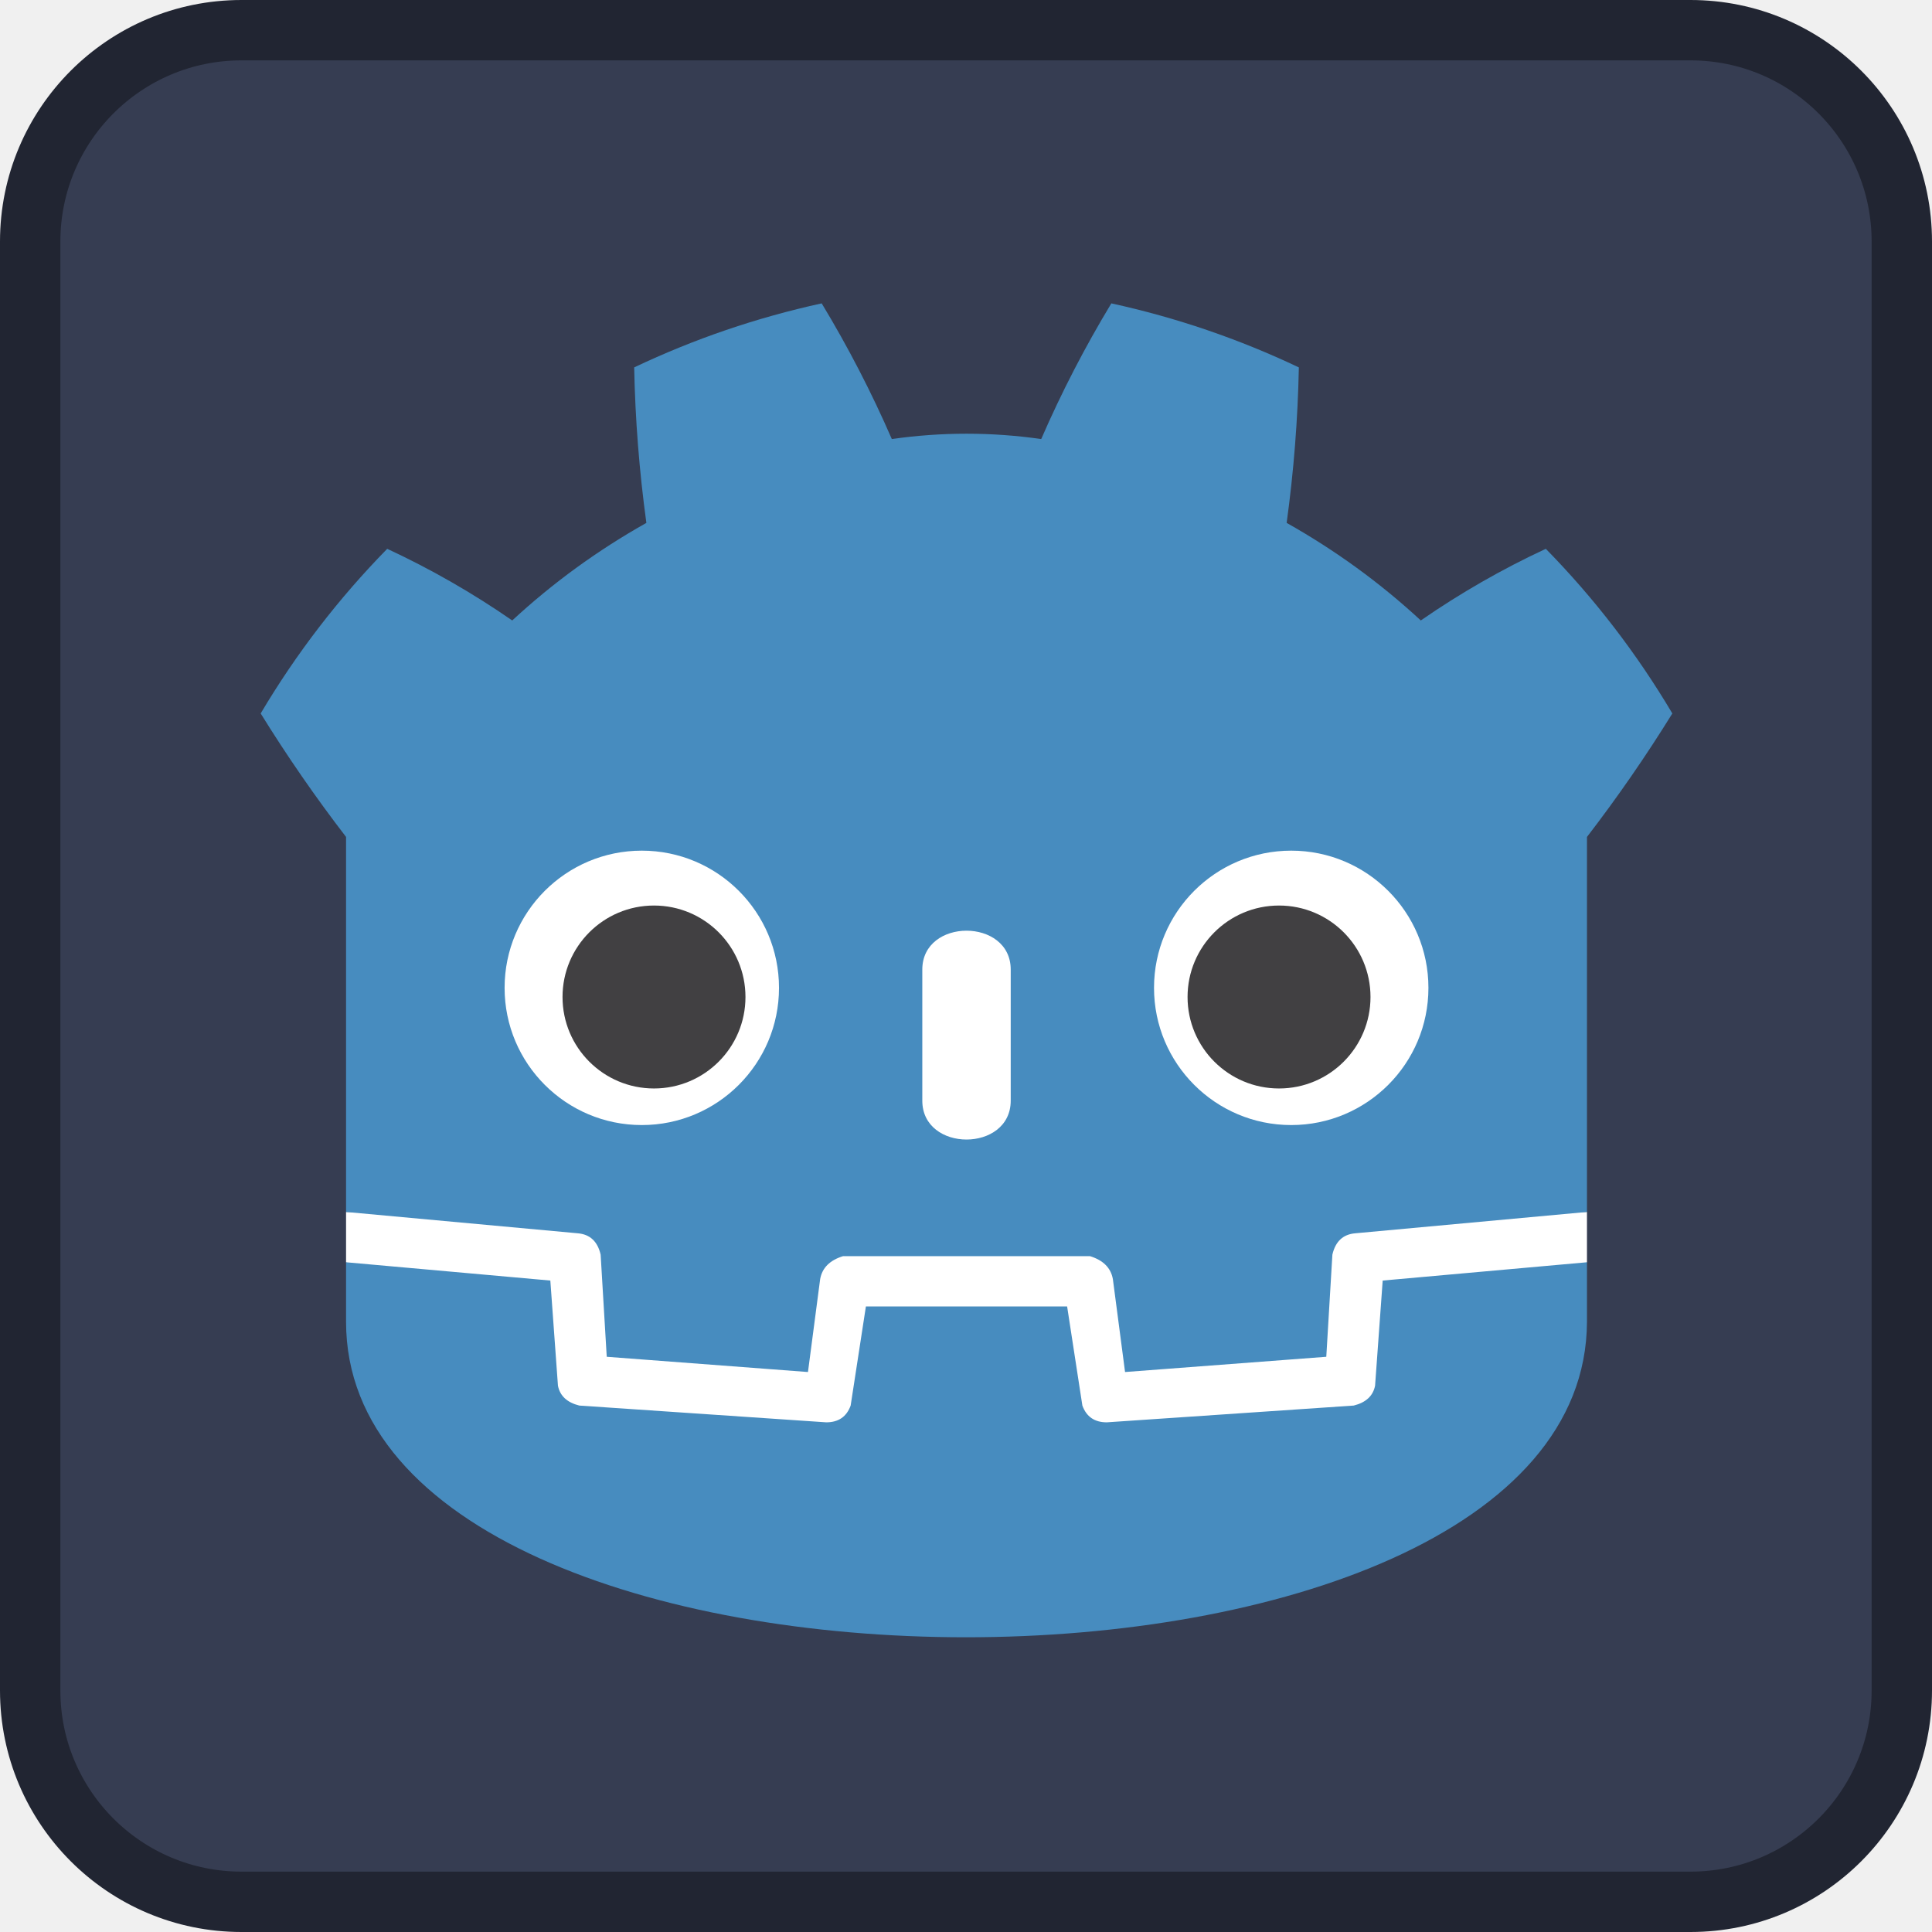
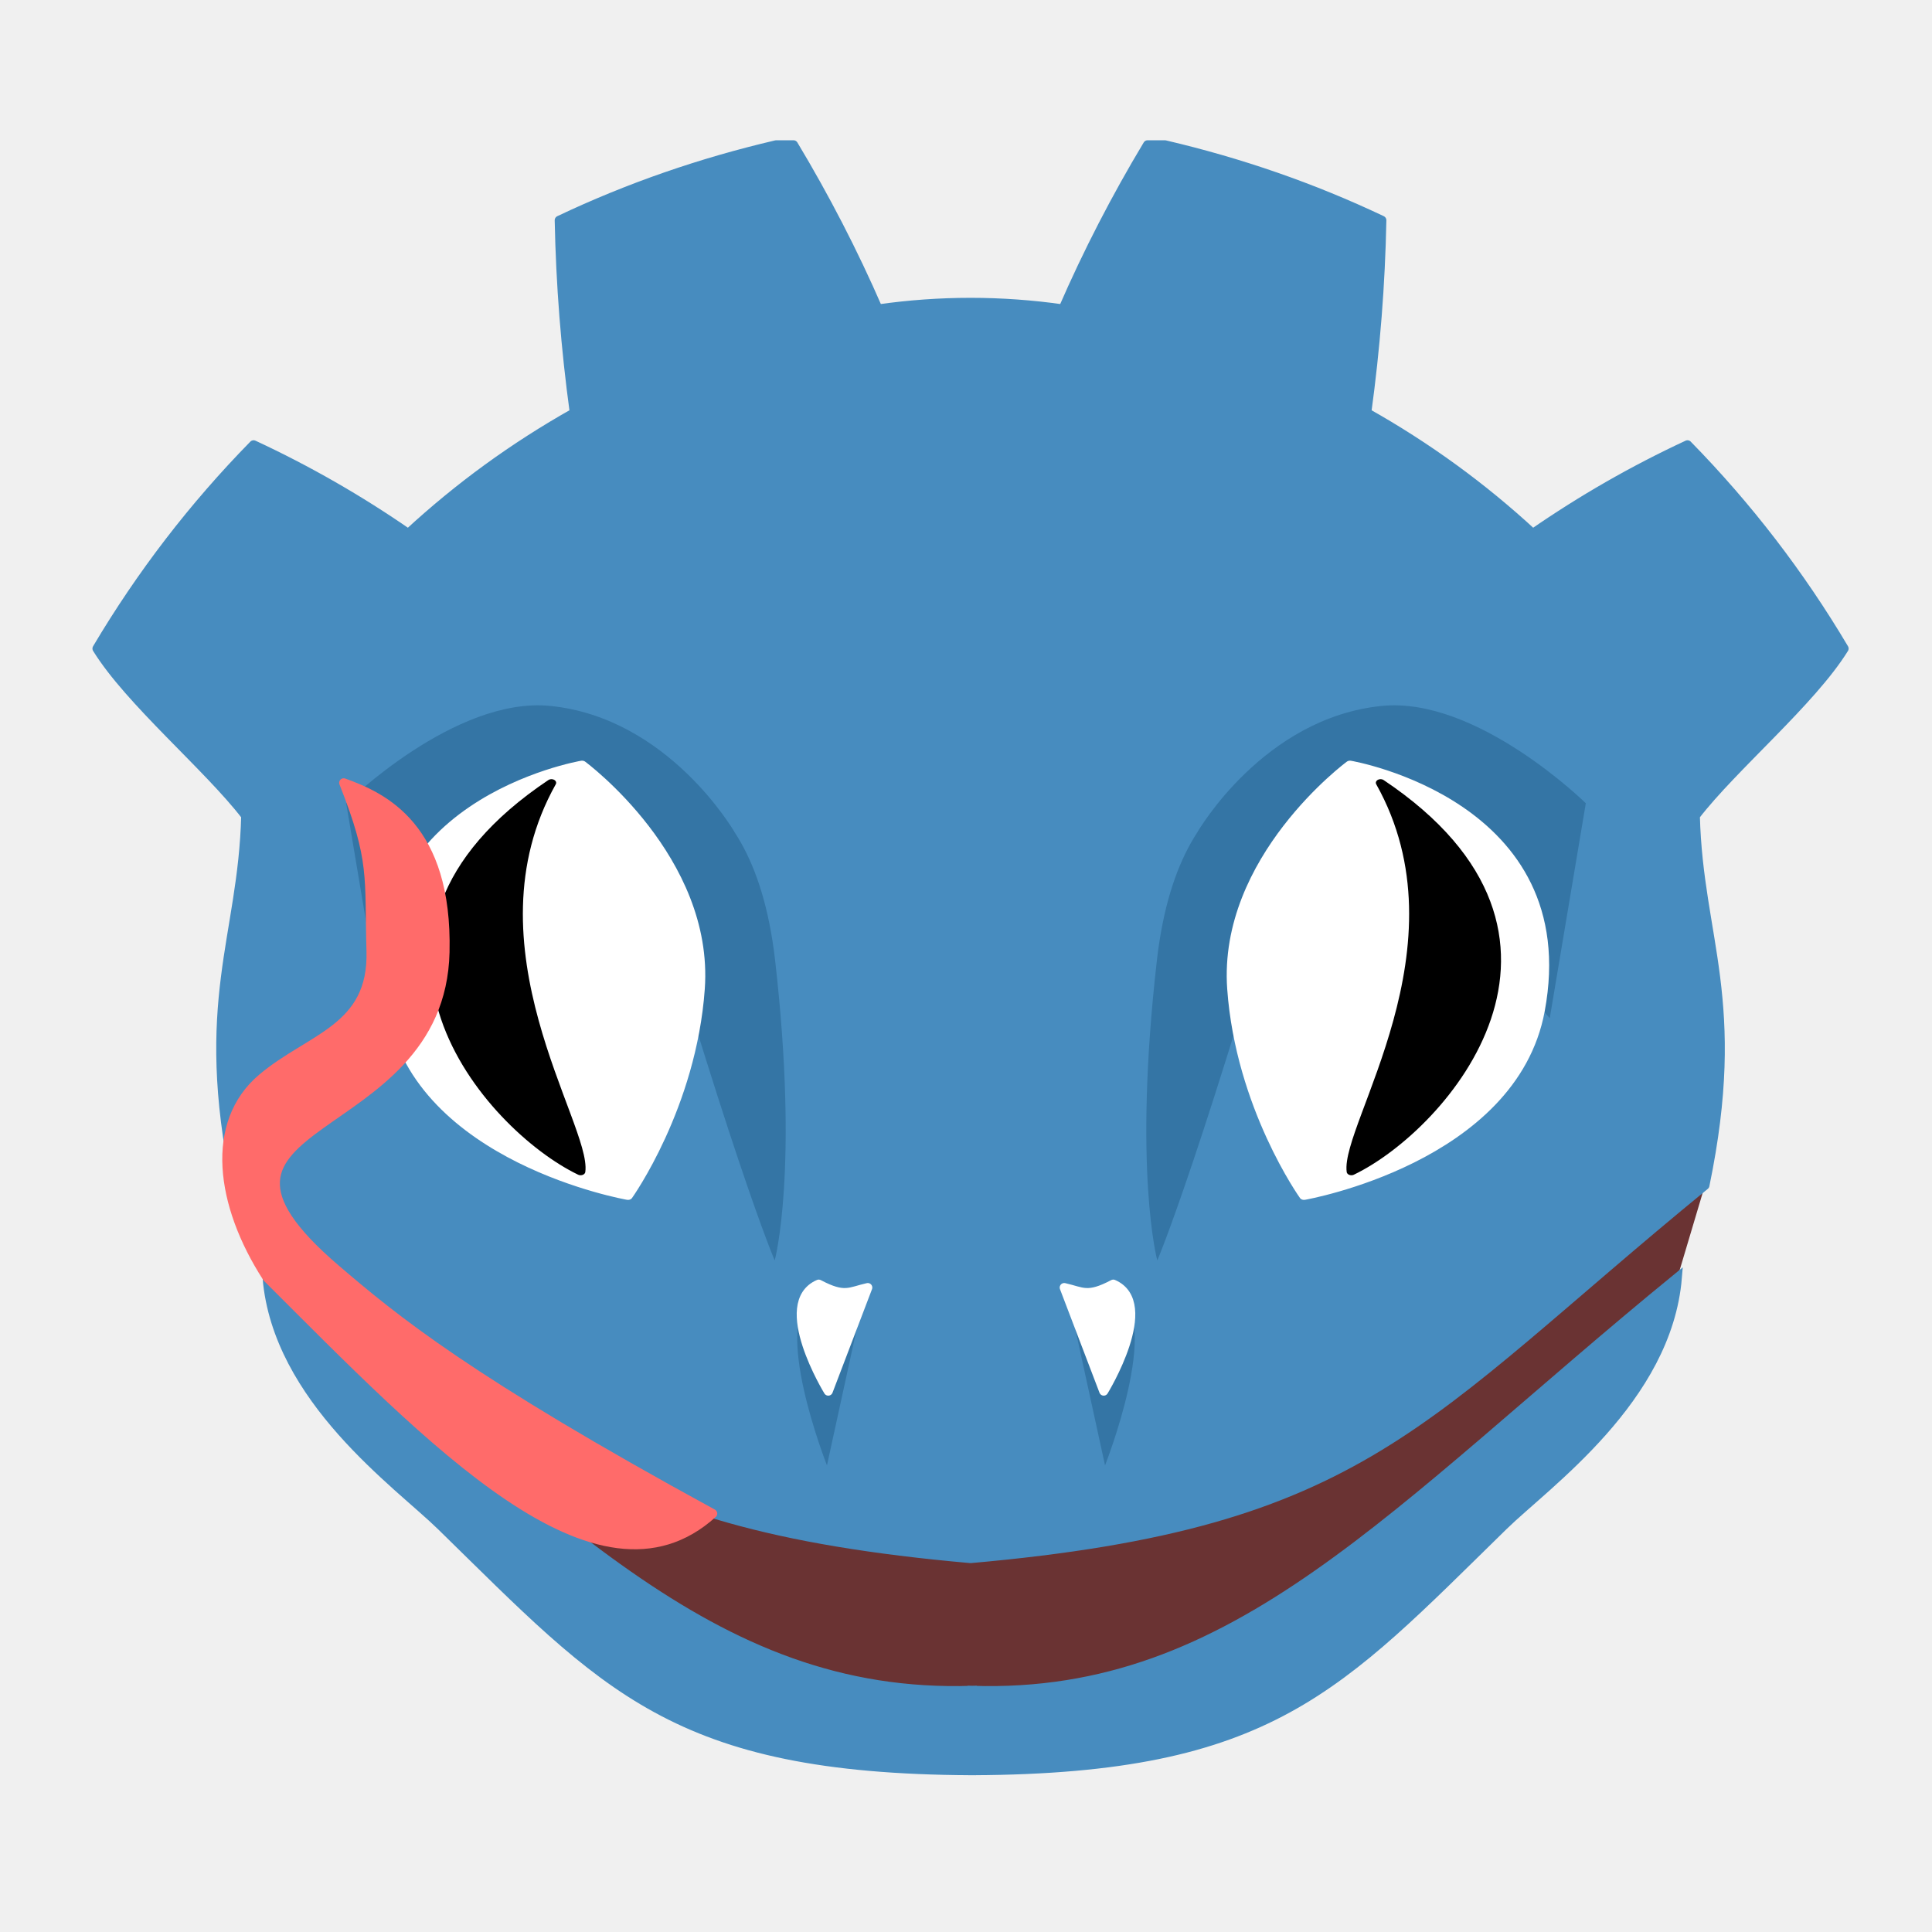
- <svg xmlns="http://www.w3.org/2000/svg" width="128" height="128">
-   <rect width="124" height="124" x="2" y="2" fill="#363d52" stroke="#212532" stroke-width="4" rx="14" />
-   <g fill="#fff" transform="translate(12.322 12.322)scale(.101)">
-     <path d="M105 673v33q407 354 814 0v-33z" />
-     <path fill="#478cbf" d="m105 673 152 14q12 1 15 14l4 67 132 10 8-61q2-11 15-15h162q13 4 15 15l8 61 132-10 4-67q3-13 15-14l152-14V427q30-39 56-81-35-59-83-108-43 20-82 47-40-37-88-64 7-51 8-102-59-28-123-42-26 43-46 89-49-7-98 0-20-46-46-89-64 14-123 42 1 51 8 102-48 27-88 64-39-27-82-47-48 49-83 108 26 42 56 81zm0 33v39c0 276 813 276 814 0v-39l-134 12-5 69q-2 10-14 13l-162 11q-12 0-16-11l-10-65H446l-10 65q-4 11-16 11l-162-11q-12-3-14-13l-5-69z" />
-     <path d="M483 600c0 34 58 34 58 0v-86c0-34-58-34-58 0z" />
-     <circle cx="725" cy="526" r="90" />
-     <circle cx="299" cy="526" r="90" />
-   </g>
-   <g fill="#414042" transform="translate(12.322 12.322)scale(.101)">
-     <circle cx="307" cy="532" r="60" />
-     <circle cx="717" cy="532" r="60" />
-   </g>
+ <svg xmlns="http://www.w3.org/2000/svg" width="1024" height="1024" version="1.1" id="svg6" xml:space="preserve">
+   <defs id="defs6" />
+   <path style="display:inline;fill:#6a3333;fill-opacity:1;stroke:none;stroke-width:4.805;stroke-linecap:round;stroke-linejoin:round;stroke-dasharray:none;stroke-opacity:1;paint-order:stroke fill markers" d="M 903.64,504.187 889.157,552.785 701.066,722.591 515.302,793.189 318.176,724.177 141.562,553.069 118.975,465.849 350.85,618.859 697.893,616.955 Z" id="path17" transform="translate(5e-6,124.0807)" />
+   <path id="path3" d="m 514.404,160.256 c -16.333,0 -32.667,1.167 -49,3.5 -13.027,-29.963 -27.996,-58.956 -44.842,-87.01 h -9.166 c -39.774,9.296 -78.144,22.522 -114.992,40.01 0.667,34 3.333,68 8,102 -32,18 -61.333,39.333 -88,64 -26,-18 -53.333,-33.667 -82,-47 -32,32.667 -59.667,68.667 -83,108 17.333,28 58.84,62.613 78.84,88.613 -1.692,65.3 -25.321,98.053 -5.076,195.899 151.52,123.912 179.537,179.257 389.179,197.806 z m 0,0 c 16.333,0 32.667,1.167 49,3.5 13.027,-29.963 27.996,-58.956 44.842,-87.01 h 9.166 c 39.774,9.296 78.144,22.522 114.992,40.01 -0.667,34 -3.333,68 -8,102 32,18 61.333,39.333 88,64 26,-18 53.333,-33.667 82,-47 32,32.667 59.667,68.667 83,108 -17.333,28 -58.84,62.613 -78.84,88.613 1.692,65.3 25.321,98.053 5.076,195.899 C 752.12,752.18 724.103,807.525 514.46,826.074 Z" style="display:inline;fill:#478cbf;fill-opacity:1;stroke:#478cbf;stroke-width:4.805;stroke-linejoin:round;stroke-opacity:1;paint-order:stroke fill markers" />
+   <path style="display:inline;fill:#3475a5;fill-opacity:1;stroke:none;stroke-width:1;stroke-linecap:round;stroke-linejoin:miter;stroke-miterlimit:3.3;stroke-dasharray:none;stroke-opacity:1;paint-order:normal" d="m 328.78,331.246 c 58.369,266.468 81.833,336.813 81.833,336.813 0,0 12.929,-61.744 0.24,-206.398 C 398.163,317.007 328.78,331.246 328.78,331.246 Z m 366.441,0 c -58.369,266.468 -81.833,336.813 -81.833,336.813 0,0 -12.929,-61.744 -0.24,-206.398 12.689,-144.654 82.073,-130.415 82.073,-130.415 z" id="path20" transform="matrix(1,0,0,0.7696517,0,153.8862)" />
+   <path id="path3-4" style="display:inline;fill:#478cbf;fill-opacity:1;stroke:#478cbf;stroke-width:4.805;stroke-linecap:butt;stroke-linejoin:miter;stroke-miterlimit:3.6;stroke-dasharray:none;stroke-opacity:1;paint-order:stroke fill markers" d="m 514.404,729.967 v 0 c -140.116,4.525 -222.22,-94.859 -373.739,-218.772 5.298,64.394 69.483,109.361 92.183,131.552 87.714,85.748 123.288,129.024 281.108,129.806 z m 0,0 v 0 c 140.116,4.525 222.22,-94.859 373.739,-218.772 -5.298,64.394 -69.483,109.361 -92.183,131.552 -87.714,85.748 -123.288,129.024 -281.108,129.806 z" transform="translate(0.8972508,165.9543)" />
+   <path style="fill:#3475a5;fill-opacity:1;stroke:none;stroke-width:5;stroke-linecap:butt;stroke-linejoin:miter;stroke-miterlimit:3.6;stroke-dasharray:none;stroke-opacity:1;paint-order:normal" d="M 327.194,435.794 C 284.616,447.087 202.596,539.646 202.596,539.646 L 183.487,425.743 c 0,0 57.575,-56.646 108.118,-51.592 62.807,6.281 97.522,66.608 97.522,66.608 z m 369.613,0 c 42.578,11.293 124.598,103.851 124.598,103.851 l 19.109,-113.902 c 0,0 -57.575,-56.646 -108.118,-51.592 -62.807,6.281 -97.522,66.608 -97.522,66.608 z" id="path23" />
+   <path style="display:inline;fill:#ffffff;fill-opacity:1;stroke:#ffffff;stroke-width:4.805;stroke-linecap:round;stroke-linejoin:round;stroke-dasharray:none;stroke-opacity:1;paint-order:stroke fill markers" d="m 328.78,331.246 c 0,0 67.618,64.783 62.675,154.742 -4.479,81.511 -38.303,142.916 -38.303,142.916 0,0 -110.401,-24.985 -125.178,-127.691 -20.6,-143.186 100.806,-169.967 100.806,-169.967 z m 407.045,0 c 0,0 -67.618,64.783 -62.675,154.742 4.479,81.511 38.303,142.916 38.303,142.916 0,0 110.401,-24.985 125.178,-127.691 20.6,-143.186 -100.806,-169.967 -100.806,-169.967 z" id="path15" transform="matrix(1,0,0,0.7696517,-20.30235,150.0796)" />
+   <path style="display:inline;fill:#3475a5;fill-opacity:1;stroke:none;stroke-width:4.805;stroke-linecap:round;stroke-linejoin:round;stroke-dasharray:none;stroke-opacity:1;paint-order:stroke fill markers" d="m 418.755,664.906 c -23.475,10.151 6.857,68.248 6.857,68.248 l 19.137,-66.435 z m 161.093,10e-6 c 23.475,10.151 -6.857,68.248 -6.857,68.248 l -19.137,-66.435 z" id="path21" transform="matrix(1,0,4.3532802e-8,1.320464,12.69865,-191.4226)" />
+   <path style="display:inline;fill:#ffffff;fill-opacity:1;stroke:#ffffff;stroke-width:4.805;stroke-linecap:round;stroke-linejoin:round;stroke-dasharray:none;stroke-opacity:1;paint-order:stroke fill markers" d="m 418.755,664.906 c -23.475,10.151 5.062,56.697 5.062,56.697 l 20.932,-54.883 c -9.786,2.2 -12.205,5.453 -25.994,-1.813 z m 156.118,0 c 23.475,10.151 -5.062,56.697 -5.062,56.697 l -20.932,-54.883 c 9.786,2.2 12.205,5.453 25.994,-1.813 z" id="path16" transform="translate(15.1862,15.71459)" />
+   <path style="display:inline;fill:#000000;fill-opacity:1;stroke:#000000;stroke-width:5;stroke-linecap:round;stroke-linejoin:round;stroke-miterlimit:1;stroke-dasharray:none;stroke-opacity:1;paint-order:normal" d="M 330.993,595.8 C 282.541,565.49 193.877,433.902 315.53,328.053 c -48.532,112.486 18.804,236.033 15.463,267.747 z m 408.529,0 C 787.973,565.49 876.637,433.902 754.984,328.053 803.516,440.54 736.18,564.086 739.521,595.8 Z" id="path18" transform="matrix(1,0,0,0.7696517,-23.25689,162.4193)" />
+   <path style="display:inline;fill:#ff6b6a;fill-opacity:1;stroke:#ff6b6a;stroke-width:4.805;stroke-linecap:round;stroke-linejoin:round;stroke-dasharray:none;stroke-opacity:1;paint-order:stroke fill markers" d="M 377.749,678.142 C 248.194,607.506 208.881,574.983 177.885,548.434 c -96.333,-82.511 55.623,-65.407 57.98,-167.842 1.526,-66.311 -32.492,-82.13 -53.689,-89.767 16.407,41.301 13.348,49.767 14.467,89.257 1.169,41.257 -32.145,45.645 -57.749,67.288 -28.002,23.67 -22.386,66.905 2.669,105.699 87.595,87.387 175.344,180.075 236.187,125.073 z" id="path14" transform="translate(5e-6,124.0807)" />
</svg>
